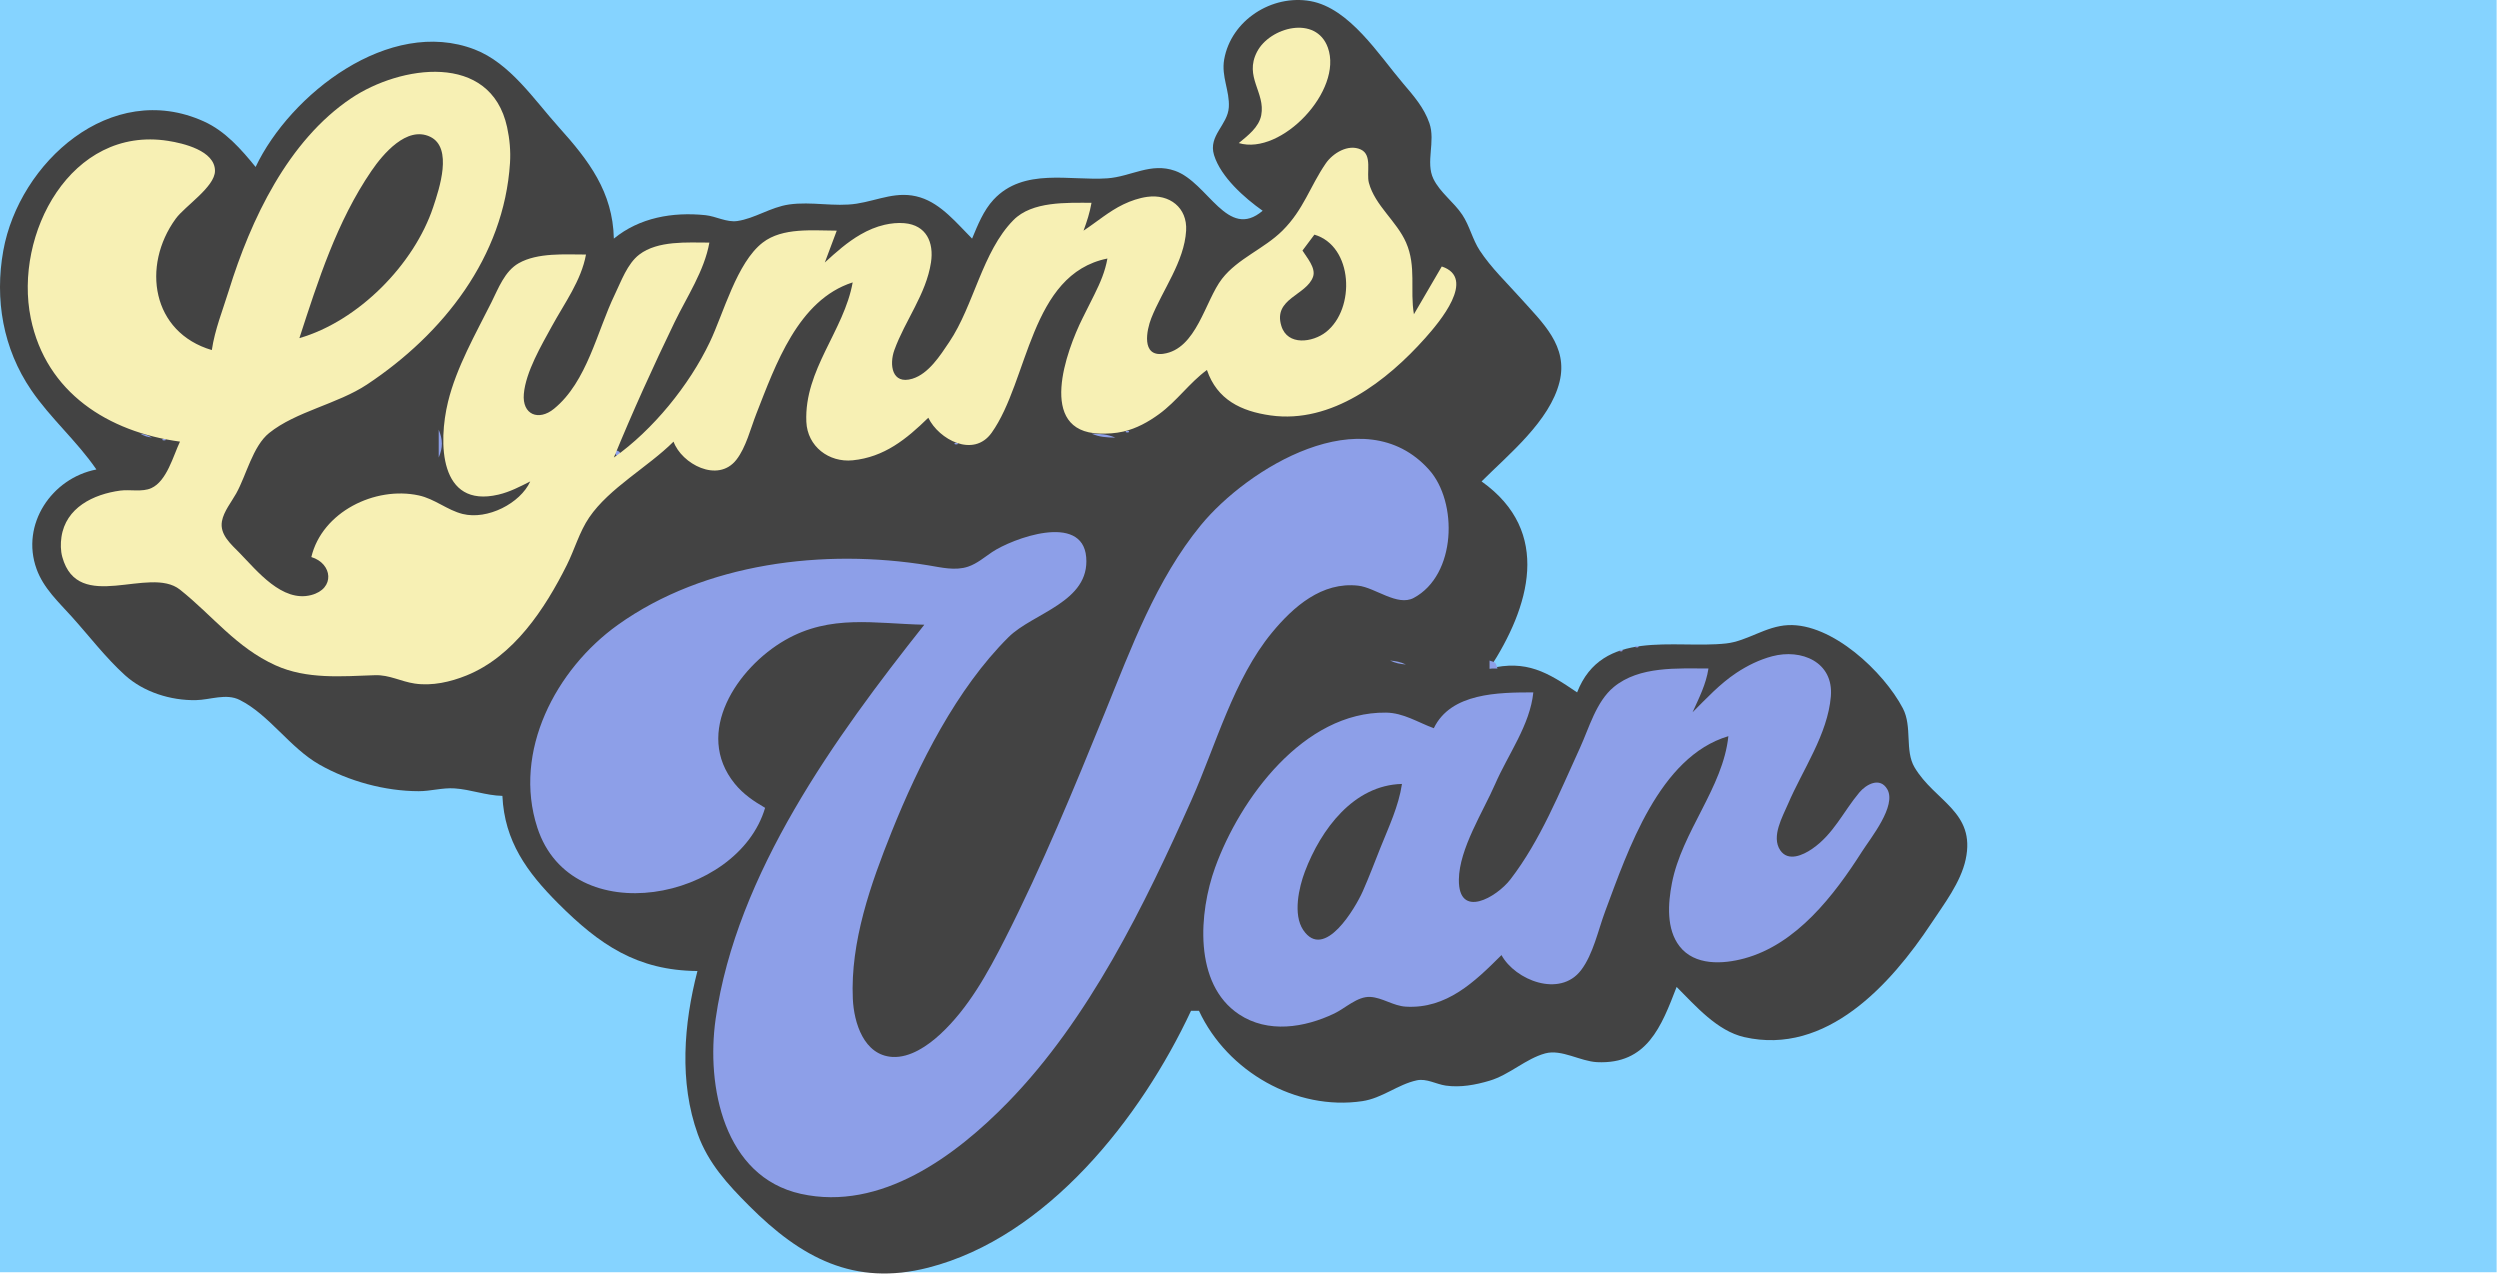
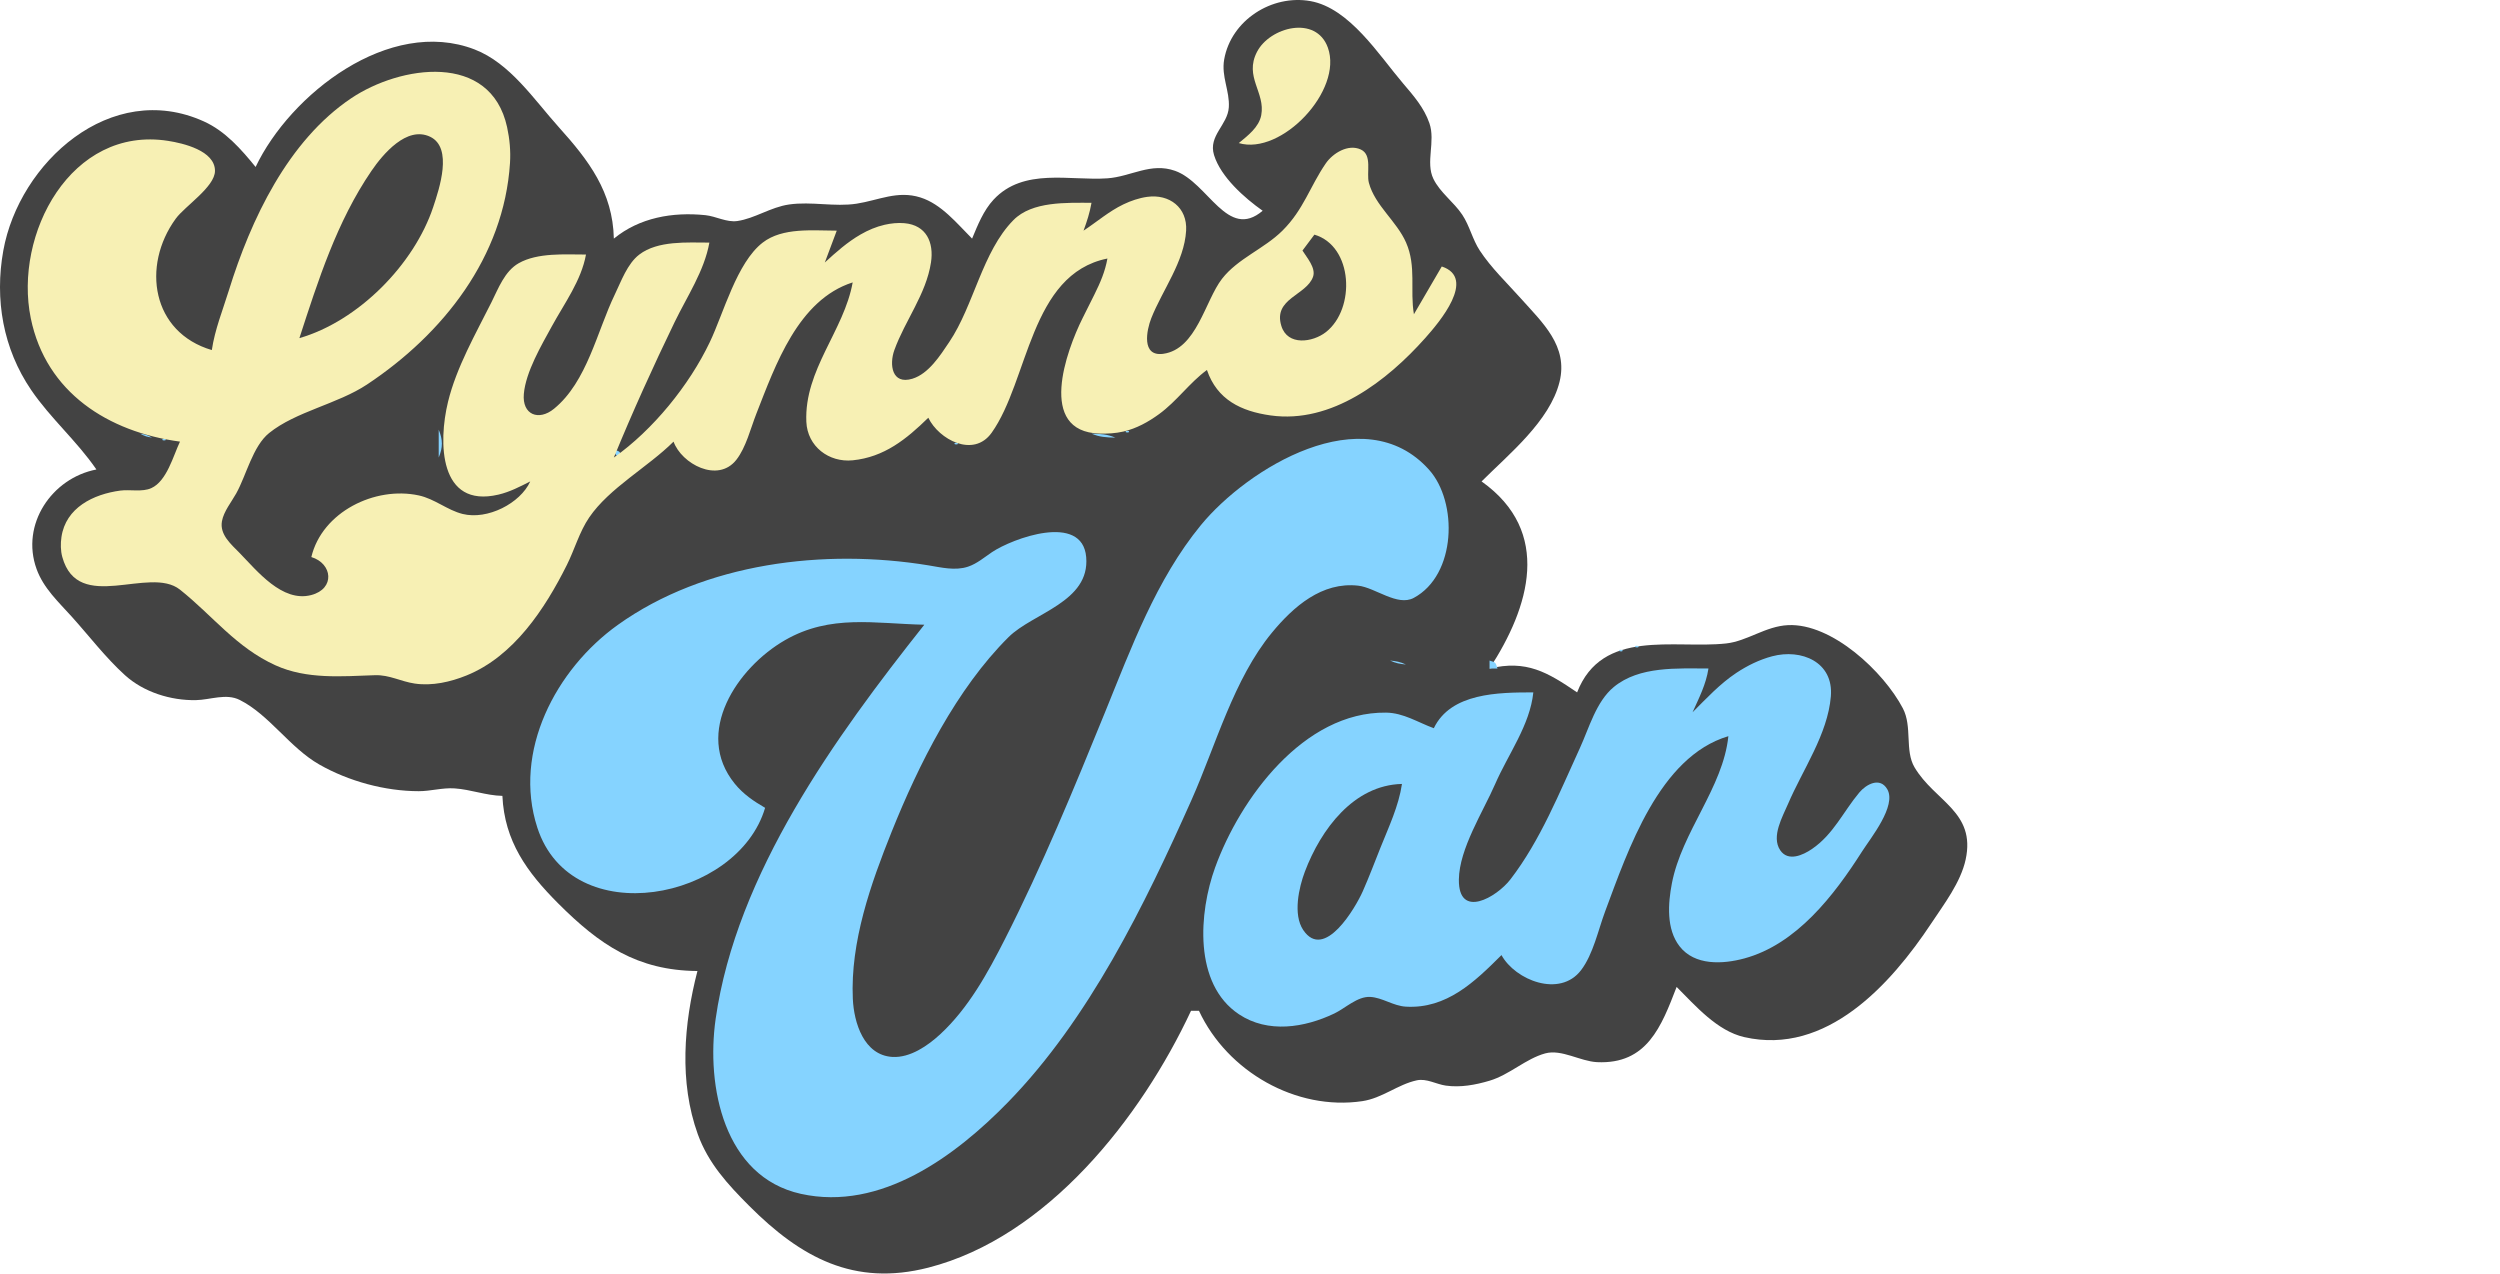
<svg xmlns="http://www.w3.org/2000/svg" width="100%" height="100%" viewBox="0 0 3548 1808" version="1.1" xml:space="preserve" style="fill-rule:evenodd;clip-rule:evenodd;stroke-linejoin:round;stroke-miterlimit:2;">
-   <rect x="-2.357" y="-3.932" width="3545.56" height="1809.48" style="fill:rgb(133,211,255);" />
  <g transform="matrix(5.64903,0,0,5.64903,-744.449,-1548.13)">
    <path d="M449,327C440.132,334.531 435.355,319.948 427,316.971C420.89,314.793 415.925,318.433 410,318.853C400.591,319.519 388.942,316.096 381.39,324.214C378.864,326.93 377.405,330.625 376,334C372.201,330.203 368.304,325.316 363,323.653C357.258,321.853 352.517,324.362 347,325.221C341.463,326.084 335.648,324.61 330,325.428C325.376,326.098 321.395,328.953 317,329.583C314.334,329.964 311.644,328.38 309,328.108C300.75,327.26 292.445,328.722 286,334C285.75,322.278 279.707,314.376 272.169,306C265.961,299.102 259.939,289.904 251,286.468C229.569,278.232 204.675,297.743 196,316C192.331,311.506 188.405,307.007 183,304.558C159.631,293.97 136.588,314.931 132.616,337C130.405,349.282 132.553,361.637 139.595,372C144.456,379.154 151.116,384.858 156,392C144.795,394.167 136.928,405.805 140.97,417C142.721,421.85 146.47,425.264 149.831,429C154.209,433.866 158.316,439.266 163.17,443.671C167.876,447.941 174.689,450.067 181,449.946C184.598,449.877 188.586,448.181 192,449.893C199.433,453.62 204.55,461.871 212,466.121C219.345,470.312 228.52,472.821 237,472.821C240.025,472.821 242.958,471.911 246,472.119C250.092,472.399 253.837,473.903 258,474C258.521,485.397 264.184,493.174 272,501C282.427,511.44 291.89,517.875 307,518C303.571,531.253 302.367,545.879 307.09,559C309.715,566.291 314.618,571.611 320,577C332.983,589.999 346.343,597.295 365,592.522C394.904,584.871 418.428,554.896 431,528L433,528C440.132,543.295 457.436,553.146 474,550.699C479.074,549.95 482.916,546.502 487.715,545.464C490.177,544.931 492.597,546.444 495.004,546.787C498.689,547.312 502.471,546.612 506,545.56C511.041,544.058 515.094,540.028 520,538.692C524.078,537.582 528.817,540.696 533,540.895C545.574,541.493 549.172,531.923 553,522C557.755,526.742 563.158,533.045 570,534.606C590.639,539.314 606.822,521.356 616.996,506C620.185,501.187 624.365,495.736 625.61,490C628.219,477.977 617.86,475.41 612.773,466.83C610.273,462.614 612.254,456.611 609.836,452C605.016,442.811 592.016,430.585 581,431.105C575.315,431.373 570.771,435.125 565.424,435.708C552.413,437.124 534.279,431.839 528,448C520.502,442.898 515.284,439.79 506,442C516.046,426.618 521.82,407.659 504,395C510.825,388.175 521.154,379.825 523.581,370C525.81,360.978 519.324,355.149 513.834,349C510.367,345.117 506.419,341.368 503.549,337C501.697,334.182 501.017,330.82 499.146,328C497.039,324.826 493.576,322.433 491.904,319C489.869,314.824 492.479,309.588 490.891,305C489.536,301.084 486.913,298.102 484.27,295C478.206,287.884 470.831,276.089 461,274.329C451.35,272.603 441.068,279.105 439.33,289C438.579,293.279 440.752,296.914 440.5,301C440.224,305.473 435.286,308.135 436.782,313C438.485,318.537 444.452,323.787 449,327Z" style="fill:rgb(67,67,67);fill-rule:nonzero;" />
  </g>
  <g transform="matrix(5.64903,0,0,5.64903,-744.449,-1548.13)">
    <path d="M443,310C453.702,313.164 469.25,296.784 465.382,286.019C462.423,277.784 450.793,280.844 447.573,287.09C444.318,293.402 449.728,297.275 448.644,302.996C448.066,306.045 445.223,308.153 443,310Z" style="fill:rgb(247,240,180);fill-rule:nonzero;" />
  </g>
  <g transform="matrix(5.64903,0,0,5.64903,-744.449,-1548.13)">
-     <path d="M158,379L159,380L158,379M206,379L207,380L206,379M265,379C266.248,379.685 266.548,379.749 268,380C266.752,379.315 266.452,379.251 265,379M364,379L365,380L364,379M382,379L383,380L382,379M518,379L519,380L518,379M146,380L147,381L146,380M204,380L205,381L204,380M289,380L290,381L289,380M363,380L364,381L363,380M419,380L420,381L419,380M517,380L518,381L517,380M147,381L148,382L147,381M162,381L163,382L162,381M201,381L202,382L201,381M320,381L321,382L320,381M365,381L366,382L365,381M417,381L418,382L417,381M516,381L517,382L516,381M148,382L149,383L148,382M165,382L166,383L165,382M198,382L199,383L198,382M242,382L242,389C243.059,386.466 243.059,384.534 242,382M366,382L367,383L366,382M381,382L382,383L381,382M414.667,382.333C414.222,382.778 415.278,382.722 415.333,382.667C415.778,382.222 414.722,382.278 414.667,382.333M149,383L150,384L149,383M167,383C168.248,383.685 168.548,383.749 170,384C168.752,383.315 168.452,383.251 167,383M288,383L289,384L288,383M319,383L320,384L319,383M367,383L368,384L367,383M406,383C408.052,383.874 409.747,383.953 412,384C409.948,383.126 408.253,383.047 406,383M150,384L151,385L150,384M172.667,384.333C172.222,384.778 173.278,384.722 173.333,384.667C173.778,384.222 172.722,384.278 172.667,384.333M197,384L198,385L197,384M368,384L369,385L368,384M176,385L177,386L176,385M287,385L288,386L287,385M300,385L301,386L300,385M357,385L358,386L357,385M371.667,385.333C371.222,385.778 372.278,385.722 372.333,385.667C372.778,385.222 371.722,385.278 371.667,385.333M378,385L379,386L378,385M324,477C321.131,475.341 318.515,473.567 316.394,470.96C305.961,458.138 317.034,441.764 329,434.88C340.452,428.292 351.594,430.744 364,431C341.596,459.25 316.804,493.513 311.579,530C309.153,546.945 313.641,569.708 333,573.985C353.105,578.427 371.88,564.434 384.985,551C405.351,530.123 419.386,501.39 431.139,475C437.218,461.35 441.72,444.647 451.329,433C456.745,426.434 463.904,420.164 473,421.189C477.298,421.673 482.844,426.469 486.957,424.264C497.686,418.51 498.096,400.189 490.786,392.044C474.384,373.766 445.163,391.729 433.465,406C422.244,419.689 415.987,436.812 409.397,453C401.591,472.174 393.627,491.539 384.244,510C379.915,518.517 375.077,527.345 367.985,533.895C364.894,536.75 360.451,539.842 356,539.586C348.794,539.173 346.308,530.958 346.039,525C345.393,510.657 350.54,496.111 355.8,483C362.592,466.072 372.093,447.092 385.171,434.108C391.297,428.025 405.633,425.322 404.667,414.015C403.708,402.799 386.111,409.332 381,412.769C379.063,414.072 377.245,415.652 375,416.41C371.784,417.497 368.236,416.61 365,416.08C338.908,411.81 308.834,415.428 287,431.04C271.439,442.166 260.539,462.848 266.785,482C275.403,508.423 317.16,500.245 324,477M513,385L514,386L513,385M196,386L197,387L196,386M289,386L290,387L289,386M336,386L337,387L336,386M512,386L513,387L512,386M286,387C286.545,388.635 286.365,388.455 288,389C287.455,387.365 287.635,387.545 286,387M288,387L289,388L288,387M337,387L338,388L337,387M354,387L355,388L354,387M511,387L512,388L511,387M175,388L176,389L175,388Z" style="fill:rgb(141,159,232);fill-rule:nonzero;" />
+     <path d="M158,379L159,380L158,379M206,379L207,380L206,379M265,379C266.248,379.685 266.548,379.749 268,380C266.752,379.315 266.452,379.251 265,379M364,379L365,380L364,379M382,379L383,380L382,379M518,379L519,380L518,379M146,380L147,381L146,380M204,380L205,381L204,380M289,380L290,381L289,380M363,380L364,381L363,380M419,380L420,381L419,380M517,380L518,381L517,380M147,381L148,382L147,381M162,381L163,382L162,381M201,381L202,382L201,381M320,381L321,382L320,381M365,381L366,382L365,381M417,381L418,382L417,381M516,381L517,382L516,381M148,382L149,383L148,382M165,382L166,383L165,382M198,382L199,383L198,382M242,382L242,389C243.059,386.466 243.059,384.534 242,382M366,382L367,383L366,382M381,382L382,383L381,382M414.667,382.333C414.222,382.778 415.278,382.722 415.333,382.667C415.778,382.222 414.722,382.278 414.667,382.333M149,383L150,384L149,383M167,383C168.248,383.685 168.548,383.749 170,384C168.752,383.315 168.452,383.251 167,383M288,383L289,384L288,383M319,383L320,384L319,383M367,383L368,384L367,383M406,383C408.052,383.874 409.747,383.953 412,384C409.948,383.126 408.253,383.047 406,383M150,384L151,385L150,384M172.667,384.333C172.222,384.778 173.278,384.722 173.333,384.667C173.778,384.222 172.722,384.278 172.667,384.333M197,384L198,385L197,384M368,384L369,385L368,384M176,385L177,386L176,385M287,385L288,386L287,385M300,385L301,386L300,385M357,385L358,386L357,385M371.667,385.333C371.222,385.778 372.278,385.722 372.333,385.667C372.778,385.222 371.722,385.278 371.667,385.333M378,385L379,386L378,385M324,477C321.131,475.341 318.515,473.567 316.394,470.96C305.961,458.138 317.034,441.764 329,434.88C340.452,428.292 351.594,430.744 364,431C341.596,459.25 316.804,493.513 311.579,530C309.153,546.945 313.641,569.708 333,573.985C353.105,578.427 371.88,564.434 384.985,551C405.351,530.123 419.386,501.39 431.139,475C437.218,461.35 441.72,444.647 451.329,433C456.745,426.434 463.904,420.164 473,421.189C477.298,421.673 482.844,426.469 486.957,424.264C497.686,418.51 498.096,400.189 490.786,392.044C474.384,373.766 445.163,391.729 433.465,406C422.244,419.689 415.987,436.812 409.397,453C401.591,472.174 393.627,491.539 384.244,510C379.915,518.517 375.077,527.345 367.985,533.895C364.894,536.75 360.451,539.842 356,539.586C348.794,539.173 346.308,530.958 346.039,525C345.393,510.657 350.54,496.111 355.8,483C362.592,466.072 372.093,447.092 385.171,434.108C391.297,428.025 405.633,425.322 404.667,414.015C403.708,402.799 386.111,409.332 381,412.769C379.063,414.072 377.245,415.652 375,416.41C371.784,417.497 368.236,416.61 365,416.08C338.908,411.81 308.834,415.428 287,431.04C271.439,442.166 260.539,462.848 266.785,482C275.403,508.423 317.16,500.245 324,477M513,385L514,386L513,385M196,386L197,387L196,386M289,386L290,387L289,386M336,386L337,387L336,386M512,386L513,387L512,386M286,387C286.545,388.635 286.365,388.455 288,389C287.455,387.365 287.635,387.545 286,387M288,387L289,388L288,387M337,387L338,388L337,387M354,387L355,388L354,387M511,387L512,388L511,387M175,388L176,389L175,388Z" style="fill:rgb(133,211,255);fill-rule:nonzero;" />
  </g>
  <g transform="matrix(5.64903,0,0,5.64903,-744.449,-1548.13)">
-     <path d="M156,436L157,437L156,436M542.667,436.333C542.222,436.778 543.278,436.722 543.333,436.667C543.778,436.222 542.722,436.278 542.667,436.333M565,436L566,437L565,436M595,436L596,437L595,436M157,437L158,438L157,437M194,437L195,438L194,437M258,437L259,438L258,437M538.667,437.333C538.222,437.778 539.278,437.722 539.333,437.667C539.778,437.222 538.722,437.278 538.667,437.333M596,437L597,438L596,437M158,438L159,439L158,438M257,438L258,439L257,438M508,438L509,439L508,438M536,438L537,439L536,438M557,453C558.664,449.315 560.372,446.028 561,442C553.23,442 543.646,441.347 537.213,446.649C532.778,450.304 531.009,456.952 528.691,462C523.572,473.149 518.771,485.208 511.24,494.985C507.795,499.457 498.164,505.093 498.294,494.999C498.394,487.266 504.387,477.98 507.424,471C510.678,463.522 516.157,456.228 517,448C508.277,448.006 496.284,448.085 492,457C487.996,455.546 484.391,453.136 480,453.083C459.292,452.83 443.316,474.712 437.054,492C432.975,503.262 431.569,521.231 443.04,528.867C450.337,533.724 459.512,532.249 467,528.673C469.761,527.354 472.795,524.349 476,524.507C479.074,524.658 481.784,526.772 485,526.955C495.214,527.536 502.239,520.742 509,514C512.448,520.301 523.674,524.789 529.005,517.772C532.047,513.768 533.303,507.67 535.05,503C540.766,487.718 548.609,464.166 566,459C564.674,471.941 554.299,482.982 551.805,496C550.842,501.024 550.372,507.443 553.728,511.775C557.547,516.708 564.636,516.294 570,514.841C583.121,511.288 592.565,498.992 599.564,488C601.705,484.638 608.346,476.499 605.917,472.323C604.081,469.164 600.619,471.099 598.901,473.149C594.846,477.99 592.417,483.645 586.999,487.346C584.726,488.899 581.009,490.592 579.032,487.667C576.709,484.231 579.624,479.222 581.001,476C584.668,467.416 590.957,458.544 591.748,449C592.468,440.308 584.287,436.99 577,438.928C573.796,439.78 570.755,441.275 568,443.105C563.874,445.845 560.484,449.518 557,453M597,438L598,439L597,438M159,439L160,440L159,439M197,439L198,440L197,439M256,439L257,440L256,439M507,439L508,440L507,439M534,439L535,440L534,439M598,439L599,440L598,439M160,440L161,441L160,440M199,440L200,441L199,440M481,440C482.506,440.683 483.315,440.826 485,441C483.494,440.317 482.685,440.174 481,440M506,440L506,442L508,442C507.455,440.365 507.635,440.545 506,440Z" style="fill:rgb(141,159,232);fill-rule:nonzero;" />
+     <path d="M156,436L157,437L156,436M542.667,436.333C542.222,436.778 543.278,436.722 543.333,436.667C543.778,436.222 542.722,436.278 542.667,436.333M565,436L566,437L565,436M595,436L596,437L595,436M157,437L158,438L157,437M194,437L195,438L194,437M258,437L259,438L258,437M538.667,437.333C538.222,437.778 539.278,437.722 539.333,437.667C539.778,437.222 538.722,437.278 538.667,437.333M596,437L597,438L596,437M158,438L159,439L158,438M257,438L258,439L257,438M508,438L509,439L508,438M536,438L537,439L536,438M557,453C558.664,449.315 560.372,446.028 561,442C553.23,442 543.646,441.347 537.213,446.649C532.778,450.304 531.009,456.952 528.691,462C523.572,473.149 518.771,485.208 511.24,494.985C507.795,499.457 498.164,505.093 498.294,494.999C498.394,487.266 504.387,477.98 507.424,471C510.678,463.522 516.157,456.228 517,448C508.277,448.006 496.284,448.085 492,457C487.996,455.546 484.391,453.136 480,453.083C459.292,452.83 443.316,474.712 437.054,492C432.975,503.262 431.569,521.231 443.04,528.867C450.337,533.724 459.512,532.249 467,528.673C469.761,527.354 472.795,524.349 476,524.507C479.074,524.658 481.784,526.772 485,526.955C495.214,527.536 502.239,520.742 509,514C512.448,520.301 523.674,524.789 529.005,517.772C532.047,513.768 533.303,507.67 535.05,503C540.766,487.718 548.609,464.166 566,459C564.674,471.941 554.299,482.982 551.805,496C550.842,501.024 550.372,507.443 553.728,511.775C557.547,516.708 564.636,516.294 570,514.841C583.121,511.288 592.565,498.992 599.564,488C601.705,484.638 608.346,476.499 605.917,472.323C604.081,469.164 600.619,471.099 598.901,473.149C594.846,477.99 592.417,483.645 586.999,487.346C584.726,488.899 581.009,490.592 579.032,487.667C576.709,484.231 579.624,479.222 581.001,476C584.668,467.416 590.957,458.544 591.748,449C592.468,440.308 584.287,436.99 577,438.928C573.796,439.78 570.755,441.275 568,443.105C563.874,445.845 560.484,449.518 557,453M597,438L598,439L597,438M159,439L160,440L159,439M197,439L198,440L197,439M256,439L257,440L256,439M507,439L508,440L507,439M534,439L535,440L534,439M598,439L599,440L598,439M160,440L161,441L160,440M199,440L200,441L199,440M481,440C482.506,440.683 483.315,440.826 485,441C483.494,440.317 482.685,440.174 481,440M506,440L506,442L508,442C507.455,440.365 507.635,440.545 506,440Z" style="fill:rgb(133,211,255);fill-rule:nonzero;" />
  </g>
  <g transform="matrix(5.64903,0,0,5.64903,-744.449,-1548.13)">
    <path d="M484,471C471.847,471.292 463.627,482.434 459.619,493C458.106,496.989 456.575,503.79 459.179,507.682C464.489,515.618 472.375,501.973 474.138,498C475.742,494.386 477.132,490.67 478.6,487C480.697,481.759 483.16,476.61 484,471Z" style="fill:rgb(67,67,67);fill-rule:nonzero;" />
  </g>
  <g transform="matrix(5.64903,0,0,5.64903,-744.449,-1548.13)">
    <path d="M185,362C169.929,357.565 167.295,340.874 175.928,329C178.228,325.836 185.793,321.005 185.793,316.976C185.793,311.891 177.794,310.033 174,309.441C149.579,305.625 135.197,332.936 139.515,354C143.352,372.717 159.021,382.579 177,385C175.299,388.589 173.693,394.924 169.787,396.687C167.488,397.724 164.459,396.973 162,397.304C155.248,398.213 148.285,401.587 147.218,409C146.985,410.616 146.997,412.403 147.434,413.985C151.414,428.375 169.311,416.069 177,422.188C185.246,428.751 191.101,436.717 201,441.201C208.869,444.765 217.628,443.961 226,443.681C229.607,443.56 232.514,445.279 236,445.786C240.375,446.423 244.955,445.38 249,443.742C260.853,438.944 268.688,427.006 274.191,416C276.143,412.097 277.342,407.664 279.815,404.039C284.872,396.626 294.592,391.39 301,385C302.993,390.559 312.118,395.516 316.775,389.566C319.218,386.446 320.36,381.657 321.797,378C326.583,365.82 332.281,349.381 346,345C343.837,357.136 333.814,366.931 334.359,380C334.618,386.221 340.032,390.293 346,389.695C353.932,388.901 359.5,384.382 365,379C367.632,384.464 376.355,389.175 380.914,382.772C390.245,369.667 390.483,342.938 410,339C409.416,342.274 408.229,345.017 406.752,348L403.753,354C399.672,362.188 392.266,382.488 408,382.977C409.999,383.039 412.048,382.922 414,382.471C417.301,381.708 420.281,380.054 422.999,378.072C427.463,374.816 430.581,370.252 435,367C437.549,374.477 443.591,377.38 451,378.42C466.326,380.571 480.253,369.74 489.826,359C493.362,355.034 502.805,343.923 494,341L487,353C485.964,346.877 487.667,341.03 485.034,335C482.684,329.62 477.235,325.709 475.692,320C475.008,317.469 476.622,312.994 473.667,311.619C470.483,310.137 466.611,312.547 464.854,315.109C460.86,320.933 459.298,326.699 453.985,331.985C449.38,336.567 442.764,338.974 438.789,344.093C434.522,349.59 432.419,361.784 424.019,362.94C418.454,363.705 419.846,356.958 421.016,354C423.824,346.907 429.31,339.83 429.772,332C430.114,326.189 425.556,322.739 420,323.508C417.936,323.793 415.873,324.503 414,325.403C410.395,327.134 407.322,329.812 404,332C404.868,329.645 405.574,327.469 406,325C399.777,325.004 391.099,324.569 386.39,329.344C378.546,337.301 376.461,350.767 370.251,360C367.999,363.348 365.093,367.953 361.001,369.199C355.81,370.779 355.167,365.617 356.472,362C359.164,354.543 364.446,347.999 365.671,340C366.446,334.934 364.499,330.601 358.996,330.123C357.336,329.979 355.62,330.158 354,330.529C351.887,331.014 349.875,331.876 348,332.955C344.671,334.872 341.813,337.417 339,340L342,332C336.076,332 328.401,331.125 323.39,335.005C316.873,340.053 313.58,352.725 310.11,360C304.942,370.836 295.79,382.104 286,389C290.702,377.54 295.864,366.149 301.258,355C304.38,348.549 308.733,342.11 310,335C304.475,335.001 297.051,334.441 292.39,338.008C289.379,340.314 287.861,344.688 286.258,348C281.751,357.314 279.291,369.953 270.96,376.752C267.115,379.89 262.918,378.265 263.387,372.999C263.881,367.457 267.798,360.818 270.436,356C273.589,350.241 277.822,344.527 279,338C273.735,338.001 266.855,337.479 262.105,340.175C258.552,342.192 256.985,346.528 255.247,350C251.273,357.941 246.456,366.318 244.34,375C241.864,385.151 242.043,401.829 257,398.316C259.86,397.645 262.398,396.315 265,395C262.496,400.509 254.248,404.736 248,403.172C244.131,402.204 241.007,399.386 237,398.519C225.967,396.129 212.687,402.698 210,414C215.326,415.618 216.044,421.968 209.956,423.551C202.685,425.442 196.396,417.503 192.005,413C189.882,410.822 186.932,408.38 187.542,405C187.99,402.52 189.935,400.16 191.138,398C193.664,393.465 195.294,386.145 199.394,382.843C206.136,377.412 216.584,375.565 224,370.644C243.1,357.972 258.396,338.63 259.91,315C260.103,311.975 259.825,308.959 259.181,306C255.041,286.997 232.323,290.467 220,298.749C204.125,309.419 194.793,329.217 189.283,347C187.739,351.982 185.764,356.826 185,362Z" style="fill:rgb(247,240,180);fill-rule:nonzero;" />
  </g>
  <g transform="matrix(5.64903,0,0,5.64903,-744.449,-1548.13)">
    <path d="M462,333L459,337C460.069,338.727 462.434,341.368 461.659,343.587C460.024,348.268 451.561,349.013 453.698,355.941C455.262,361.015 461.591,360.071 464.892,357.486C472.383,351.62 471.752,335.887 462,333Z" style="fill:rgb(67,67,67);fill-rule:nonzero;" />
  </g>
  <g transform="matrix(5.64903,0,0,5.64903,-744.449,-1548.13)">
    <path d="M207,359C221.77,354.737 235.839,340.519 240.641,326C242.117,321.537 245.635,311.18 239.852,308.411C233.956,305.589 227.934,312.842 225.093,317C216.408,329.715 211.713,344.51 207,359Z" style="fill:rgb(67,67,67);fill-rule:nonzero;" />
  </g>
</svg>
